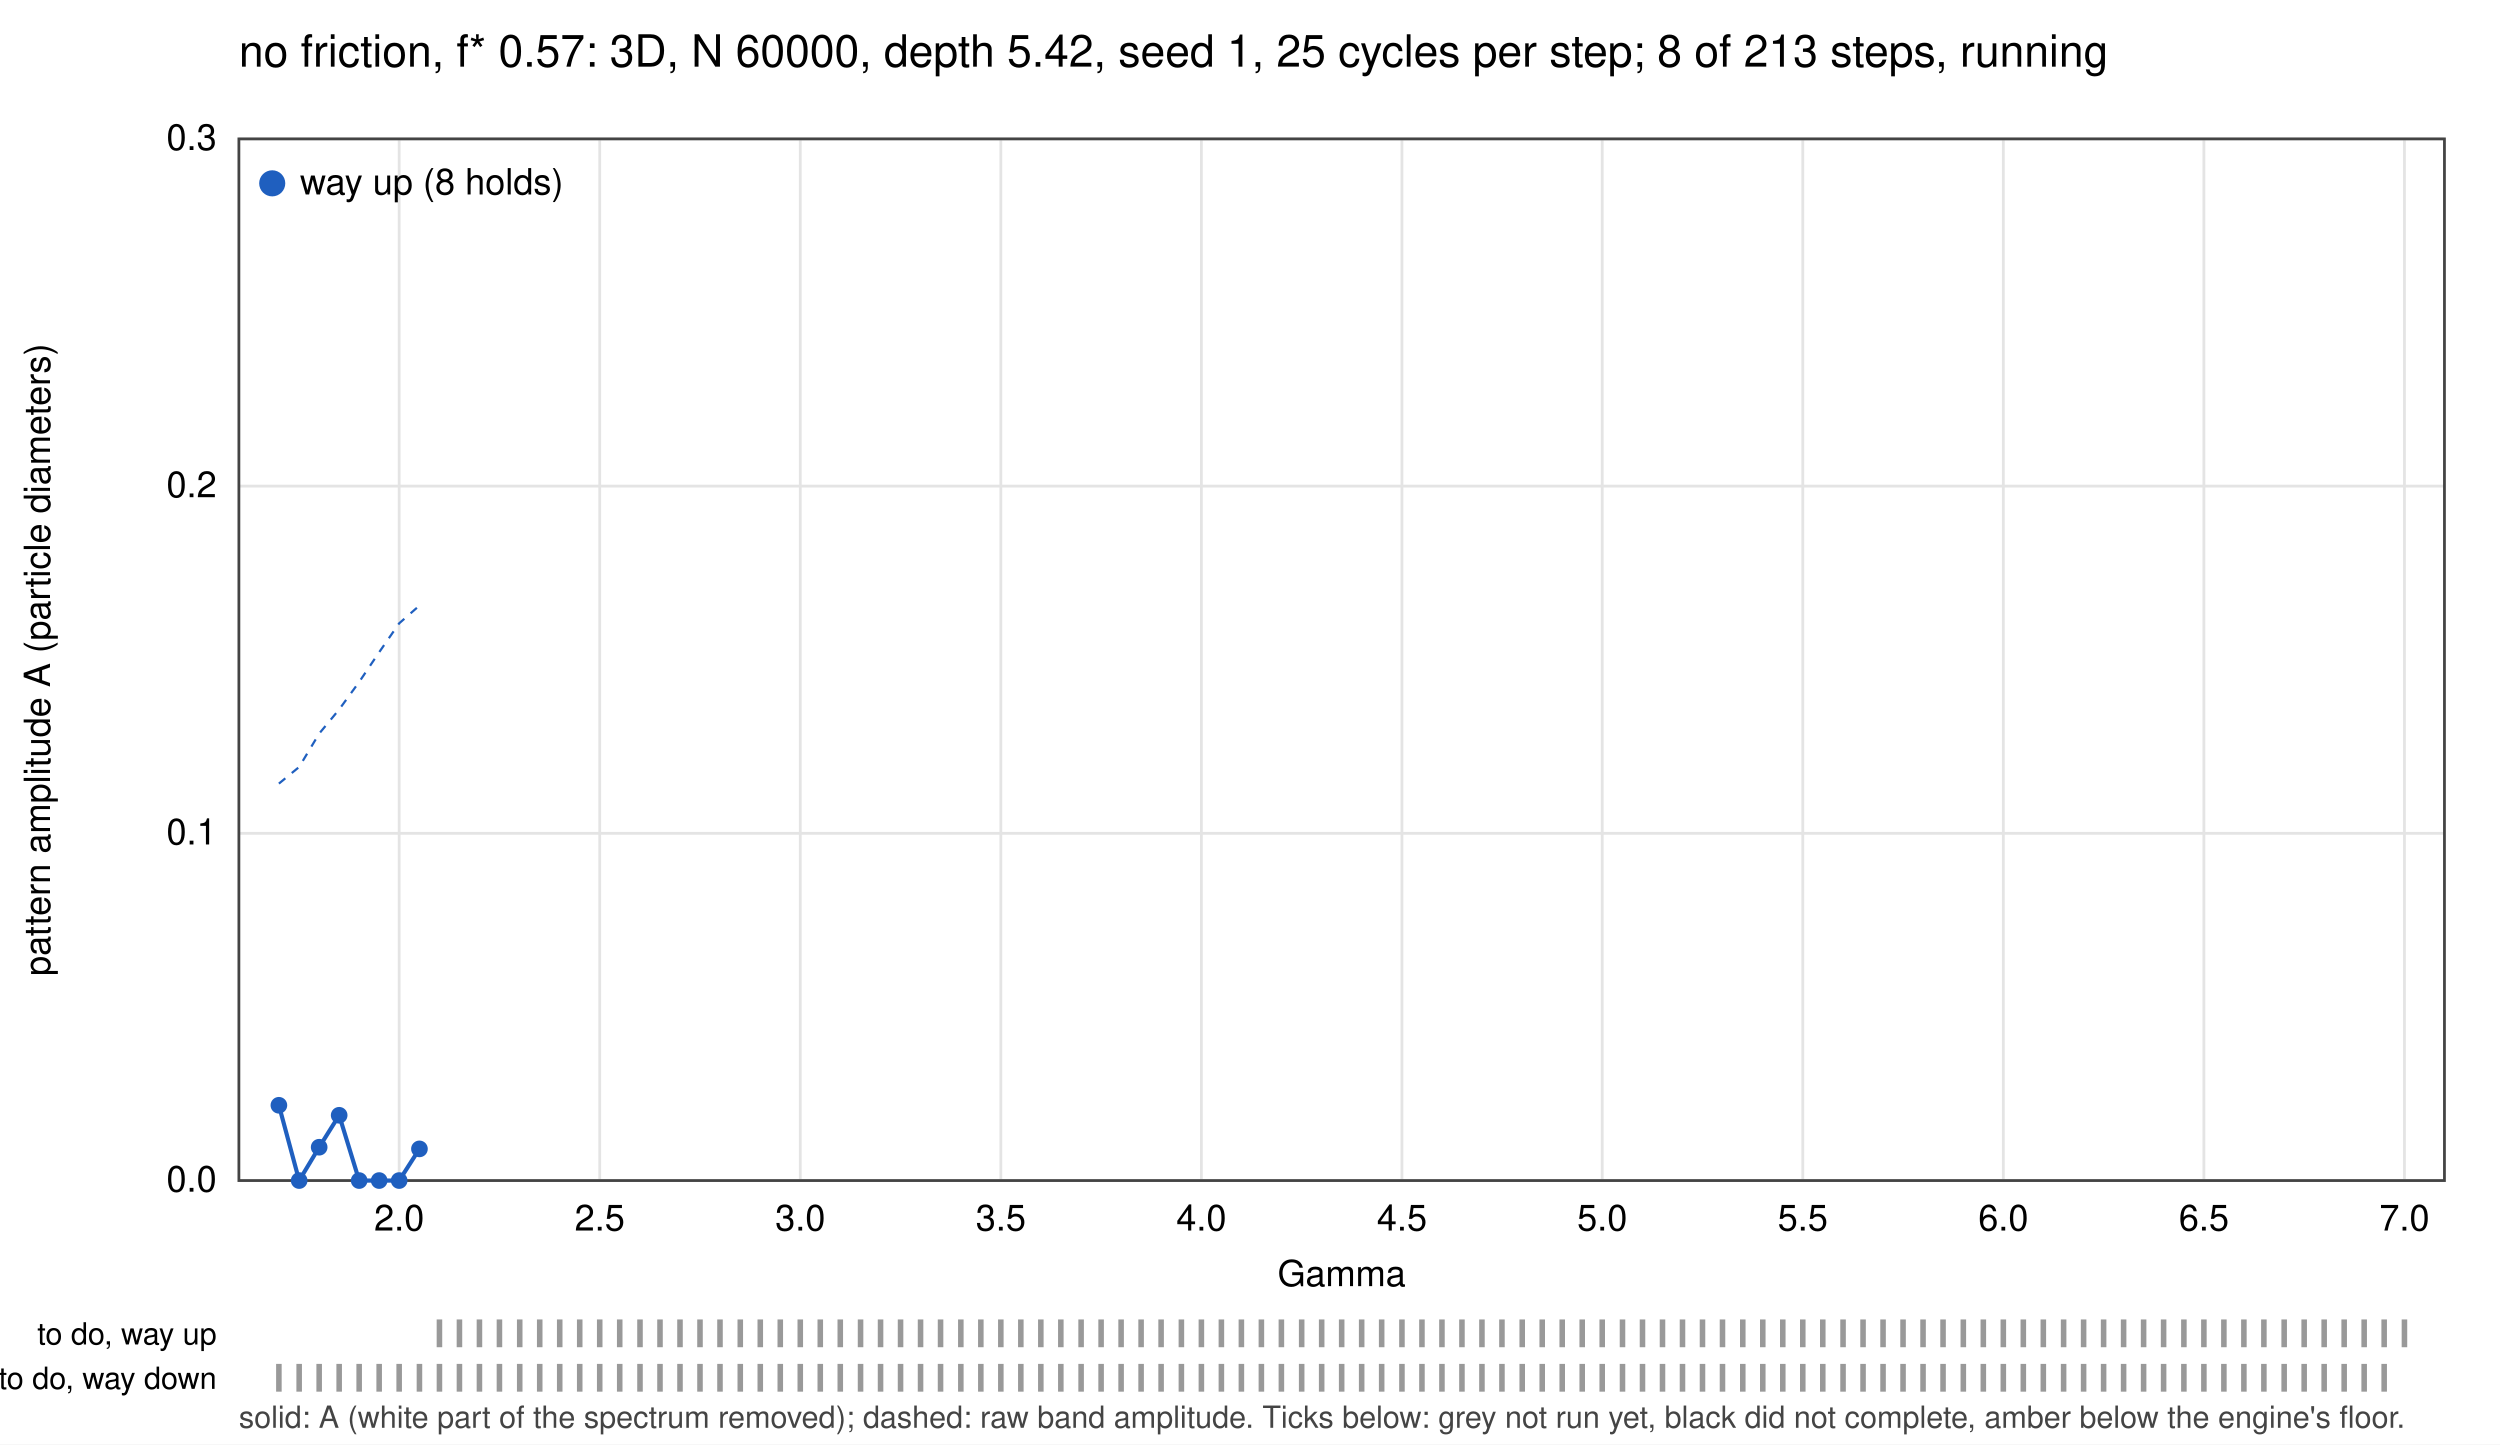
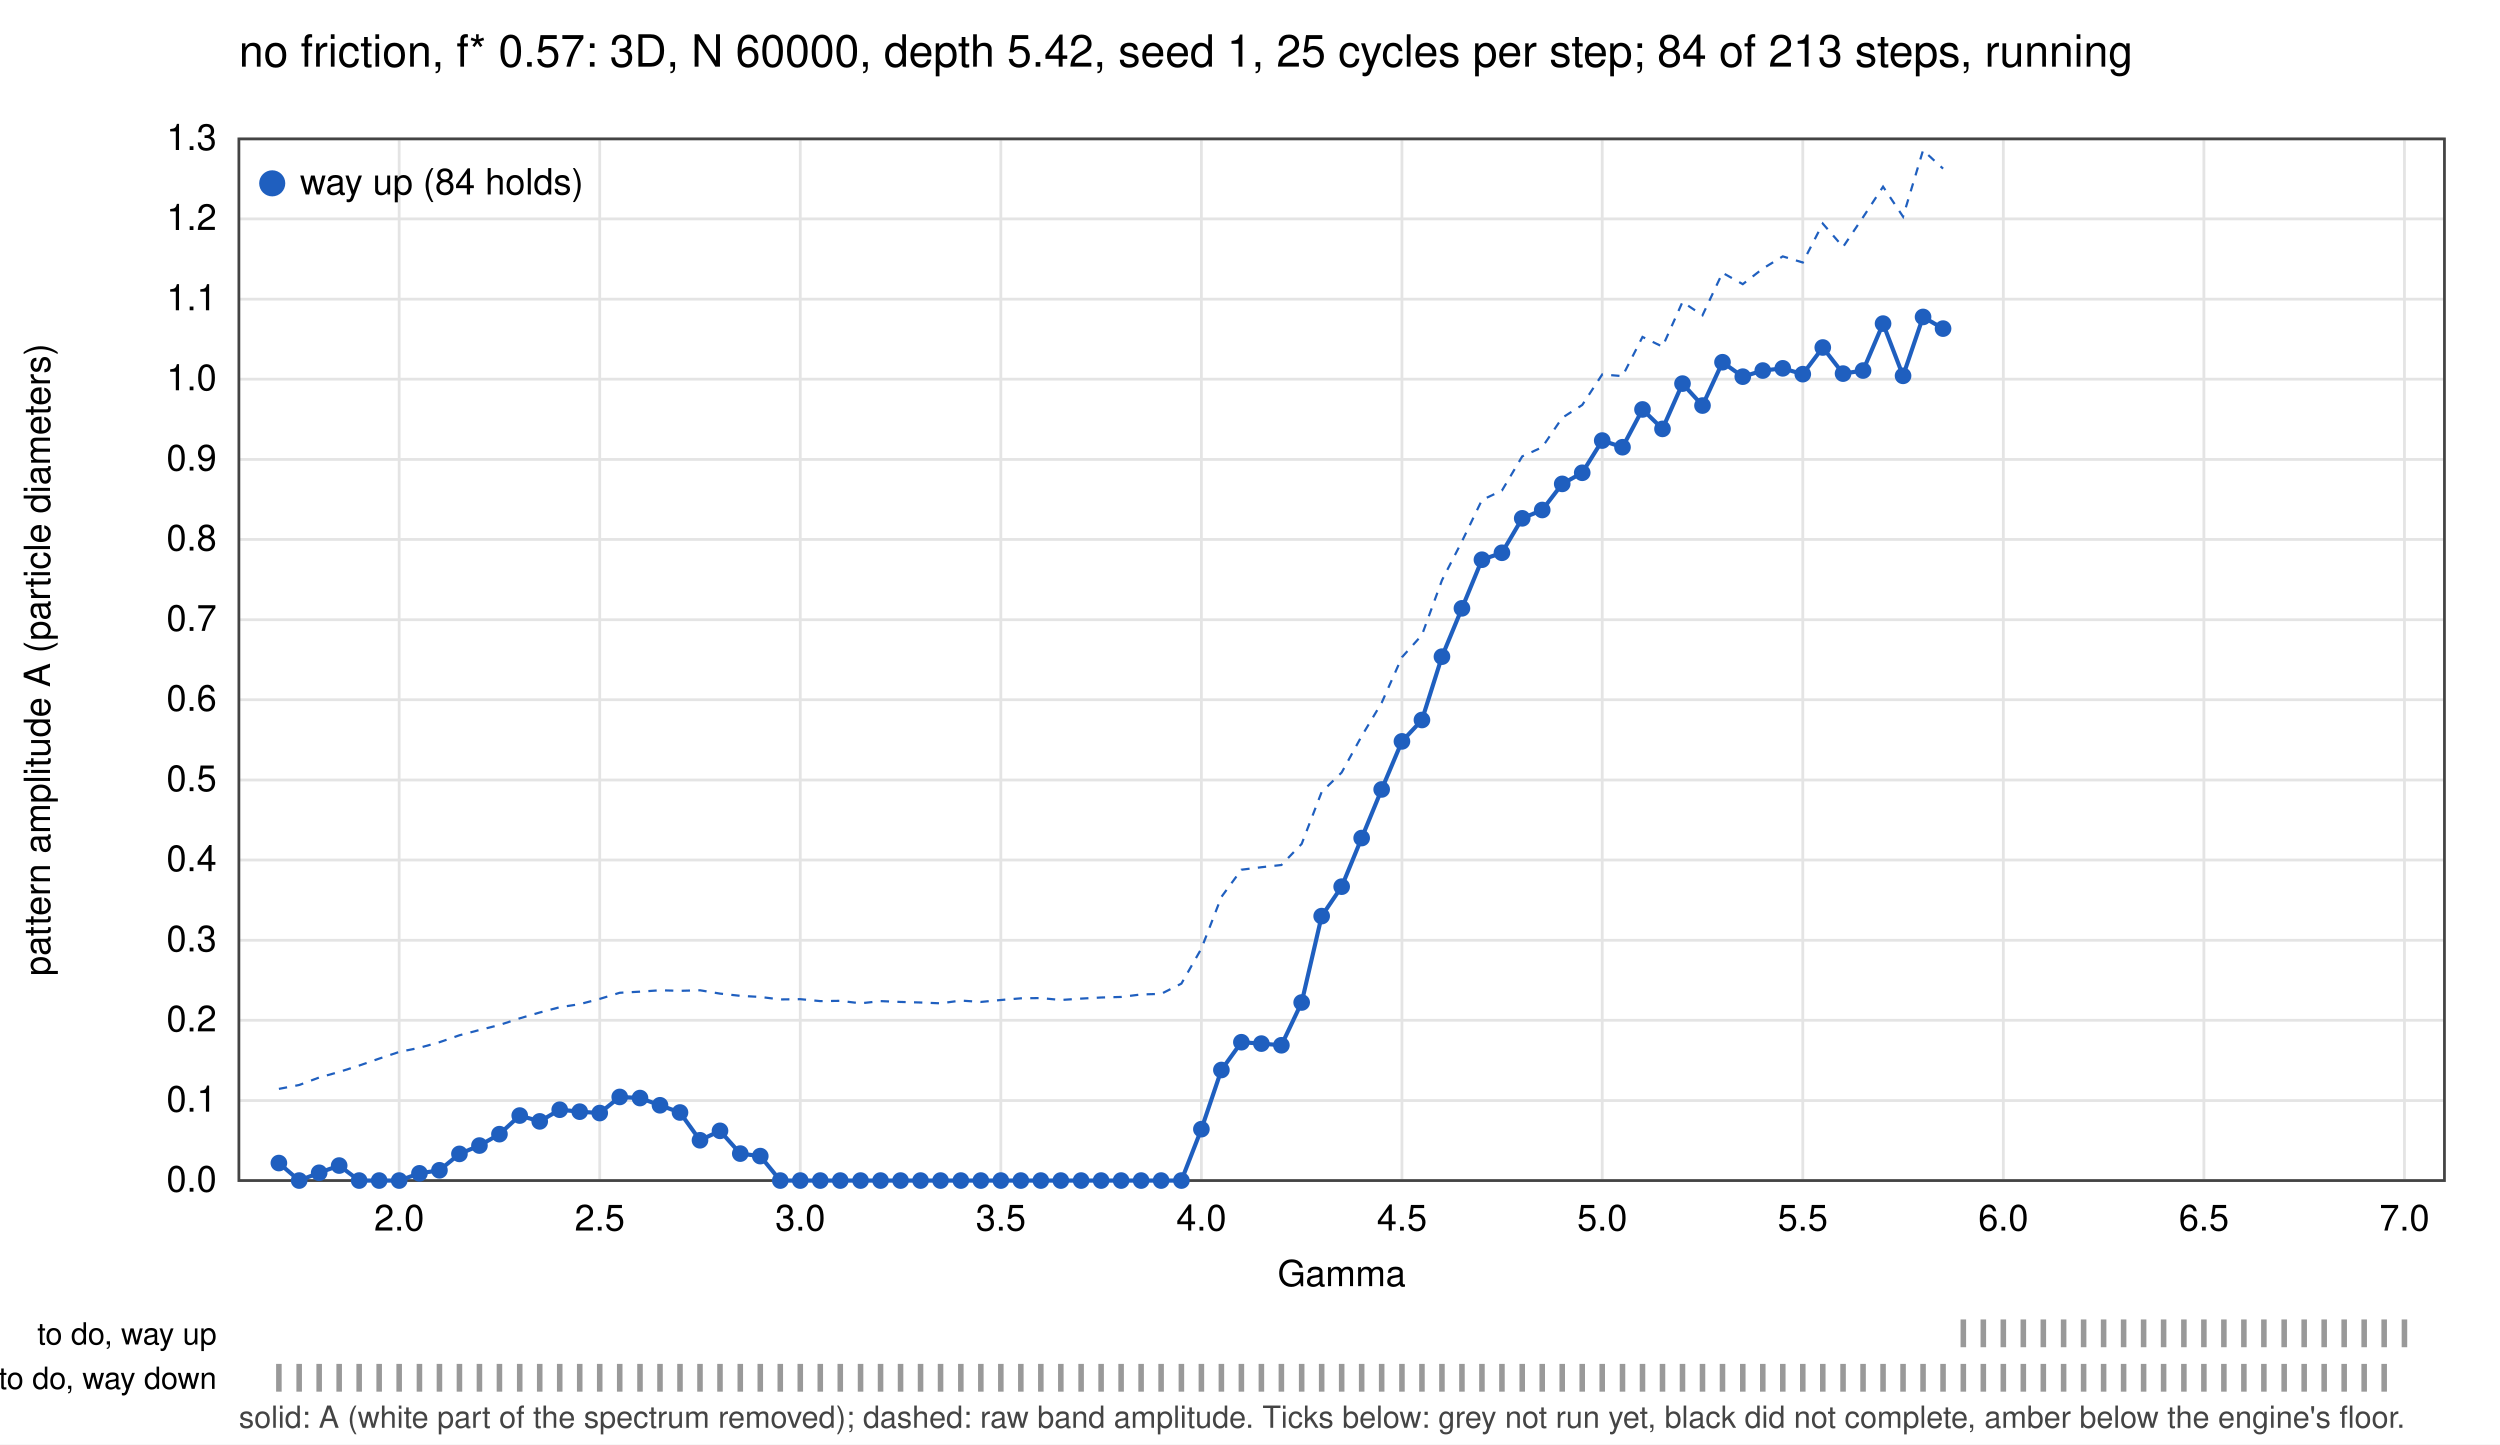
<svg xmlns="http://www.w3.org/2000/svg" width="900" height="520" viewBox="0 0 900 520" font-family="Helvetica, Arial, sans-serif" font-size="13">
  <rect width="900" height="520" fill="white" />
-   <text x="86" y="24" font-size="16">no friction, f* 0.57: 3D, N 60000, depth 5.42, seed 1, 25 cycles per step; 8 of 213 steps, running</text>
+   <text x="86" y="24" font-size="16">no friction, f* 0.57: 3D, N 60000, depth 5.42, seed 1, 25 cycles per step; 84 of 213 steps, running</text>
  <line x1="86" x2="880" y1="425.0" y2="425.0" stroke="#e4e4e4" />
  <text x="78" y="429.0" text-anchor="end">0.0</text>
-   <line x1="86" x2="880" y1="300.0" y2="300.0" stroke="#e4e4e4" />
-   <text x="78" y="304.0" text-anchor="end">0.1</text>
-   <line x1="86" x2="880" y1="175.0" y2="175.0" stroke="#e4e4e4" />
-   <text x="78" y="179.0" text-anchor="end">0.2</text>
+   <line x1="86" x2="880" y1="396.2" y2="396.2" stroke="#e4e4e4" />
+   <text x="78" y="400.2" text-anchor="end">0.1</text>
+   <line x1="86" x2="880" y1="367.3" y2="367.3" stroke="#e4e4e4" />
+   <text x="78" y="371.3" text-anchor="end">0.2</text>
+   <line x1="86" x2="880" y1="338.5" y2="338.5" stroke="#e4e4e4" />
+   <text x="78" y="342.5" text-anchor="end">0.3</text>
+   <line x1="86" x2="880" y1="309.6" y2="309.6" stroke="#e4e4e4" />
+   <text x="78" y="313.6" text-anchor="end">0.4</text>
+   <line x1="86" x2="880" y1="280.8" y2="280.8" stroke="#e4e4e4" />
+   <text x="78" y="284.8" text-anchor="end">0.5</text>
+   <line x1="86" x2="880" y1="251.9" y2="251.9" stroke="#e4e4e4" />
+   <text x="78" y="255.9" text-anchor="end">0.6</text>
+   <line x1="86" x2="880" y1="223.1" y2="223.1" stroke="#e4e4e4" />
+   <text x="78" y="227.1" text-anchor="end">0.7</text>
+   <line x1="86" x2="880" y1="194.2" y2="194.2" stroke="#e4e4e4" />
+   <text x="78" y="198.2" text-anchor="end">0.8</text>
+   <line x1="86" x2="880" y1="165.4" y2="165.4" stroke="#e4e4e4" />
+   <text x="78" y="169.4" text-anchor="end">0.9</text>
+   <line x1="86" x2="880" y1="136.5" y2="136.5" stroke="#e4e4e4" />
+   <text x="78" y="140.5" text-anchor="end">1.0</text>
+   <line x1="86" x2="880" y1="107.7" y2="107.7" stroke="#e4e4e4" />
+   <text x="78" y="111.7" text-anchor="end">1.1</text>
+   <line x1="86" x2="880" y1="78.8" y2="78.8" stroke="#e4e4e4" />
+   <text x="78" y="82.8" text-anchor="end">1.2</text>
  <line x1="86" x2="880" y1="50.0" y2="50.0" stroke="#e4e4e4" />
-   <text x="78" y="54.0" text-anchor="end">0.3</text>
+   <text x="78" y="54.0" text-anchor="end">1.3</text>
  <line x1="143.7" x2="143.7" y1="50" y2="425" stroke="#e4e4e4" />
  <text x="143.7" y="443" text-anchor="middle">2.0</text>
  <line x1="215.9" x2="215.9" y1="50" y2="425" stroke="#e4e4e4" />
  <text x="215.9" y="443" text-anchor="middle">2.5</text>
  <line x1="288.1" x2="288.1" y1="50" y2="425" stroke="#e4e4e4" />
  <text x="288.1" y="443" text-anchor="middle">3.0</text>
  <line x1="360.3" x2="360.3" y1="50" y2="425" stroke="#e4e4e4" />
  <text x="360.3" y="443" text-anchor="middle">3.5</text>
  <line x1="432.5" x2="432.5" y1="50" y2="425" stroke="#e4e4e4" />
  <text x="432.5" y="443" text-anchor="middle">4.0</text>
  <line x1="504.7" x2="504.7" y1="50" y2="425" stroke="#e4e4e4" />
  <text x="504.7" y="443" text-anchor="middle">4.5</text>
  <line x1="576.8" x2="576.8" y1="50" y2="425" stroke="#e4e4e4" />
  <text x="576.8" y="443" text-anchor="middle">5.0</text>
  <line x1="649.0" x2="649.0" y1="50" y2="425" stroke="#e4e4e4" />
  <text x="649.0" y="443" text-anchor="middle">5.5</text>
  <line x1="721.2" x2="721.2" y1="50" y2="425" stroke="#e4e4e4" />
  <text x="721.2" y="443" text-anchor="middle">6.0</text>
  <line x1="793.4" x2="793.4" y1="50" y2="425" stroke="#e4e4e4" />
  <text x="793.4" y="443" text-anchor="middle">6.5</text>
  <line x1="865.6" x2="865.6" y1="50" y2="425" stroke="#e4e4e4" />
  <text x="865.6" y="443" text-anchor="middle">7.0</text>
  <rect x="86" y="50" width="794" height="375" fill="none" stroke="#444" />
  <text x="483.0" y="463" text-anchor="middle">Gamma</text>
  <text transform="translate(18 237.5) rotate(-90)" text-anchor="middle">pattern amplitude A (particle diameters)</text>
-   <polyline fill="none" stroke="#1f5fbf" stroke-width="1.5" points="100.4,397.9 107.7,425.0 114.9,413.0 122.1,401.5 129.3,425.0 136.5,425.0 143.7,425.0 151.0,413.6" />
-   <polyline fill="none" stroke="#1f5fbf" stroke-width="0.8" stroke-dasharray="3 3" points="100.4,282.1 107.7,276.1 114.9,264.1 122.1,255.4 129.3,245.5 136.5,234.8 143.7,224.4 151.0,218.0" />
-   <circle cx="100.4" cy="397.9" r="3" fill="#1f5fbf" />
+   <polyline fill="none" stroke="#1f5fbf" stroke-width="1.5" points="100.4,418.7 107.7,425.0 114.9,422.2 122.1,419.6 129.3,425.0 136.5,425.0 143.7,425.0 151.0,422.4 158.2,421.3 165.4,415.4 172.6,412.4 179.8,408.3 187.1,401.6 194.3,403.7 201.5,399.5 208.7,400.2 215.9,400.7 223.1,394.9 230.4,395.3 237.6,397.9 244.8,400.5 252.0,410.5 259.2,407.1 266.5,415.3 273.7,416.2 280.9,425.0 288.1,425.0 295.3,425.0 302.5,425.0 309.8,425.0 317.0,425.0 324.2,425.0 331.4,425.0 338.6,425.0 345.9,425.0 353.1,425.0 360.3,425.0 367.5,425.0 374.7,425.0 381.9,425.0 389.2,425.0 396.4,425.0 403.6,425.0 410.8,425.0 418.0,425.0 425.3,425.0 432.5,406.5 439.7,385.2 446.9,375.2 454.1,375.7 461.3,376.3 468.6,360.9 475.8,329.8 483.0,319.2 490.2,301.7 497.4,284.2 504.7,266.9 511.9,259.2 519.1,236.4 526.3,219.0 533.5,201.5 540.7,199.0 548.0,186.6 555.2,183.6 562.4,174.2 569.6,170.2 576.8,158.6 584.1,161.0 591.3,147.4 598.5,154.4 605.7,138.1 612.9,146.0 620.1,130.4 627.4,135.6 634.6,133.4 641.8,132.6 649.0,134.7 656.2,125.1 663.5,134.5 670.7,133.4 677.9,116.5 685.1,135.3 692.3,114.1 699.5,118.3" />
+   <polyline fill="none" stroke="#1f5fbf" stroke-width="0.8" stroke-dasharray="3 3" points="100.4,392.0 107.7,390.6 114.9,387.9 122.1,385.9 129.3,383.6 136.5,381.1 143.7,378.7 151.0,377.2 158.2,375.2 165.4,372.7 172.6,370.8 179.8,369.0 187.1,366.6 194.3,364.5 201.5,362.6 208.7,361.5 215.9,359.6 223.1,357.4 230.4,357.0 237.6,356.5 244.8,356.7 252.0,356.5 259.2,357.7 266.5,358.5 273.7,358.9 280.9,359.8 288.1,359.7 295.3,360.4 302.5,360.3 309.8,361.2 317.0,360.4 324.2,360.7 331.4,360.9 338.6,361.2 345.9,360.2 353.1,360.7 360.3,360.0 367.5,359.4 374.7,359.3 381.9,360.0 389.2,359.5 396.4,359.1 403.6,358.9 410.8,358.0 418.0,357.8 425.3,354.1 432.5,341.5 439.7,322.9 446.9,313.1 454.1,312.2 461.3,311.4 468.6,303.8 475.8,285.1 483.0,278.1 490.2,265.0 497.4,253.0 504.7,236.6 511.9,228.6 519.1,208.9 526.3,194.9 533.5,180.0 540.7,176.6 548.0,164.3 555.2,161.0 562.4,150.4 569.6,145.8 576.8,134.8 584.1,135.4 591.3,121.3 598.5,124.8 605.7,108.7 612.9,113.5 620.1,98.2 627.4,102.3 634.6,96.7 641.8,92.3 649.0,94.5 656.2,80.5 663.5,88.9 670.7,78.2 677.9,67.2 685.1,78.0 692.3,54.1 699.5,60.7" />
+   <circle cx="100.4" cy="418.7" r="3" fill="#1f5fbf" />
  <circle cx="107.7" cy="425.0" r="3" fill="#1f5fbf" />
-   <circle cx="114.9" cy="413.0" r="3" fill="#1f5fbf" />
-   <circle cx="122.1" cy="401.5" r="3" fill="#1f5fbf" />
+   <circle cx="114.9" cy="422.2" r="3" fill="#1f5fbf" />
+   <circle cx="122.1" cy="419.6" r="3" fill="#1f5fbf" />
  <circle cx="129.3" cy="425.0" r="3" fill="#1f5fbf" />
  <circle cx="136.5" cy="425.0" r="3" fill="#1f5fbf" />
  <circle cx="143.7" cy="425.0" r="3" fill="#1f5fbf" />
-   <circle cx="151.0" cy="413.6" r="3" fill="#1f5fbf" />
+   <circle cx="151.0" cy="422.4" r="3" fill="#1f5fbf" />
+   <circle cx="158.2" cy="421.3" r="3" fill="#1f5fbf" />
+   <circle cx="165.4" cy="415.4" r="3" fill="#1f5fbf" />
+   <circle cx="172.6" cy="412.4" r="3" fill="#1f5fbf" />
+   <circle cx="179.8" cy="408.3" r="3" fill="#1f5fbf" />
+   <circle cx="187.1" cy="401.6" r="3" fill="#1f5fbf" />
+   <circle cx="194.3" cy="403.7" r="3" fill="#1f5fbf" />
+   <circle cx="201.5" cy="399.5" r="3" fill="#1f5fbf" />
+   <circle cx="208.7" cy="400.2" r="3" fill="#1f5fbf" />
+   <circle cx="215.9" cy="400.7" r="3" fill="#1f5fbf" />
+   <circle cx="223.1" cy="394.9" r="3" fill="#1f5fbf" />
+   <circle cx="230.4" cy="395.3" r="3" fill="#1f5fbf" />
+   <circle cx="237.6" cy="397.9" r="3" fill="#1f5fbf" />
+   <circle cx="244.8" cy="400.5" r="3" fill="#1f5fbf" />
+   <circle cx="252.0" cy="410.5" r="3" fill="#1f5fbf" />
+   <circle cx="259.2" cy="407.1" r="3" fill="#1f5fbf" />
+   <circle cx="266.5" cy="415.3" r="3" fill="#1f5fbf" />
+   <circle cx="273.7" cy="416.2" r="3" fill="#1f5fbf" />
+   <circle cx="280.9" cy="425.0" r="3" fill="#1f5fbf" />
+   <circle cx="288.1" cy="425.0" r="3" fill="#1f5fbf" />
+   <circle cx="295.3" cy="425.0" r="3" fill="#1f5fbf" />
+   <circle cx="302.5" cy="425.0" r="3" fill="#1f5fbf" />
+   <circle cx="309.8" cy="425.0" r="3" fill="#1f5fbf" />
+   <circle cx="317.0" cy="425.0" r="3" fill="#1f5fbf" />
+   <circle cx="324.2" cy="425.0" r="3" fill="#1f5fbf" />
+   <circle cx="331.4" cy="425.0" r="3" fill="#1f5fbf" />
+   <circle cx="338.6" cy="425.0" r="3" fill="#1f5fbf" />
+   <circle cx="345.9" cy="425.0" r="3" fill="#1f5fbf" />
+   <circle cx="353.1" cy="425.0" r="3" fill="#1f5fbf" />
+   <circle cx="360.3" cy="425.0" r="3" fill="#1f5fbf" />
+   <circle cx="367.5" cy="425.0" r="3" fill="#1f5fbf" />
+   <circle cx="374.7" cy="425.0" r="3" fill="#1f5fbf" />
+   <circle cx="381.9" cy="425.0" r="3" fill="#1f5fbf" />
+   <circle cx="389.2" cy="425.0" r="3" fill="#1f5fbf" />
+   <circle cx="396.4" cy="425.0" r="3" fill="#1f5fbf" />
+   <circle cx="403.6" cy="425.0" r="3" fill="#1f5fbf" />
+   <circle cx="410.8" cy="425.0" r="3" fill="#1f5fbf" />
+   <circle cx="418.0" cy="425.0" r="3" fill="#1f5fbf" />
+   <circle cx="425.3" cy="425.0" r="3" fill="#1f5fbf" />
+   <circle cx="432.5" cy="406.5" r="3" fill="#1f5fbf" />
+   <circle cx="439.7" cy="385.2" r="3" fill="#1f5fbf" />
+   <circle cx="446.9" cy="375.2" r="3" fill="#1f5fbf" />
+   <circle cx="454.1" cy="375.7" r="3" fill="#1f5fbf" />
+   <circle cx="461.3" cy="376.3" r="3" fill="#1f5fbf" />
+   <circle cx="468.6" cy="360.9" r="3" fill="#1f5fbf" />
+   <circle cx="475.8" cy="329.8" r="3" fill="#1f5fbf" />
+   <circle cx="483.0" cy="319.2" r="3" fill="#1f5fbf" />
+   <circle cx="490.2" cy="301.7" r="3" fill="#1f5fbf" />
+   <circle cx="497.4" cy="284.2" r="3" fill="#1f5fbf" />
+   <circle cx="504.7" cy="266.9" r="3" fill="#1f5fbf" />
+   <circle cx="511.9" cy="259.2" r="3" fill="#1f5fbf" />
+   <circle cx="519.1" cy="236.4" r="3" fill="#1f5fbf" />
+   <circle cx="526.3" cy="219.0" r="3" fill="#1f5fbf" />
+   <circle cx="533.5" cy="201.5" r="3" fill="#1f5fbf" />
+   <circle cx="540.7" cy="199.0" r="3" fill="#1f5fbf" />
+   <circle cx="548.0" cy="186.6" r="3" fill="#1f5fbf" />
+   <circle cx="555.2" cy="183.6" r="3" fill="#1f5fbf" />
+   <circle cx="562.4" cy="174.2" r="3" fill="#1f5fbf" />
+   <circle cx="569.6" cy="170.2" r="3" fill="#1f5fbf" />
+   <circle cx="576.8" cy="158.6" r="3" fill="#1f5fbf" />
+   <circle cx="584.1" cy="161.0" r="3" fill="#1f5fbf" />
+   <circle cx="591.3" cy="147.4" r="3" fill="#1f5fbf" />
+   <circle cx="598.5" cy="154.4" r="3" fill="#1f5fbf" />
+   <circle cx="605.7" cy="138.1" r="3" fill="#1f5fbf" />
+   <circle cx="612.9" cy="146.0" r="3" fill="#1f5fbf" />
+   <circle cx="620.1" cy="130.4" r="3" fill="#1f5fbf" />
+   <circle cx="627.4" cy="135.6" r="3" fill="#1f5fbf" />
+   <circle cx="634.6" cy="133.4" r="3" fill="#1f5fbf" />
+   <circle cx="641.8" cy="132.6" r="3" fill="#1f5fbf" />
+   <circle cx="649.0" cy="134.7" r="3" fill="#1f5fbf" />
+   <circle cx="656.2" cy="125.1" r="3" fill="#1f5fbf" />
+   <circle cx="663.5" cy="134.5" r="3" fill="#1f5fbf" />
+   <circle cx="670.7" cy="133.4" r="3" fill="#1f5fbf" />
+   <circle cx="677.9" cy="116.5" r="3" fill="#1f5fbf" />
+   <circle cx="685.1" cy="135.3" r="3" fill="#1f5fbf" />
+   <circle cx="692.3" cy="114.1" r="3" fill="#1f5fbf" />
+   <circle cx="699.5" cy="118.3" r="3" fill="#1f5fbf" />
  <circle cx="98" cy="66" r="4" fill="#1f5fbf" stroke="#1f5fbf" stroke-width="1.4" />
-   <text x="108" y="70">way up (8 holds)</text>
-   <line x1="158.2" x2="158.2" y1="475" y2="485" stroke="#999" stroke-width="2" />
-   <line x1="165.4" x2="165.4" y1="475" y2="485" stroke="#999" stroke-width="2" />
-   <line x1="172.6" x2="172.6" y1="475" y2="485" stroke="#999" stroke-width="2" />
-   <line x1="179.8" x2="179.8" y1="475" y2="485" stroke="#999" stroke-width="2" />
-   <line x1="187.1" x2="187.1" y1="475" y2="485" stroke="#999" stroke-width="2" />
-   <line x1="194.3" x2="194.3" y1="475" y2="485" stroke="#999" stroke-width="2" />
-   <line x1="201.5" x2="201.5" y1="475" y2="485" stroke="#999" stroke-width="2" />
-   <line x1="208.7" x2="208.7" y1="475" y2="485" stroke="#999" stroke-width="2" />
-   <line x1="215.9" x2="215.9" y1="475" y2="485" stroke="#999" stroke-width="2" />
-   <line x1="223.1" x2="223.1" y1="475" y2="485" stroke="#999" stroke-width="2" />
-   <line x1="230.4" x2="230.4" y1="475" y2="485" stroke="#999" stroke-width="2" />
-   <line x1="237.6" x2="237.6" y1="475" y2="485" stroke="#999" stroke-width="2" />
-   <line x1="244.8" x2="244.8" y1="475" y2="485" stroke="#999" stroke-width="2" />
-   <line x1="252.0" x2="252.0" y1="475" y2="485" stroke="#999" stroke-width="2" />
-   <line x1="259.2" x2="259.2" y1="475" y2="485" stroke="#999" stroke-width="2" />
-   <line x1="266.5" x2="266.5" y1="475" y2="485" stroke="#999" stroke-width="2" />
-   <line x1="273.7" x2="273.7" y1="475" y2="485" stroke="#999" stroke-width="2" />
-   <line x1="280.9" x2="280.9" y1="475" y2="485" stroke="#999" stroke-width="2" />
-   <line x1="288.1" x2="288.1" y1="475" y2="485" stroke="#999" stroke-width="2" />
-   <line x1="295.3" x2="295.3" y1="475" y2="485" stroke="#999" stroke-width="2" />
-   <line x1="302.5" x2="302.5" y1="475" y2="485" stroke="#999" stroke-width="2" />
-   <line x1="309.8" x2="309.8" y1="475" y2="485" stroke="#999" stroke-width="2" />
-   <line x1="317.0" x2="317.0" y1="475" y2="485" stroke="#999" stroke-width="2" />
-   <line x1="324.2" x2="324.2" y1="475" y2="485" stroke="#999" stroke-width="2" />
-   <line x1="331.4" x2="331.4" y1="475" y2="485" stroke="#999" stroke-width="2" />
-   <line x1="338.6" x2="338.6" y1="475" y2="485" stroke="#999" stroke-width="2" />
-   <line x1="345.9" x2="345.9" y1="475" y2="485" stroke="#999" stroke-width="2" />
-   <line x1="353.1" x2="353.1" y1="475" y2="485" stroke="#999" stroke-width="2" />
-   <line x1="360.3" x2="360.3" y1="475" y2="485" stroke="#999" stroke-width="2" />
-   <line x1="367.5" x2="367.5" y1="475" y2="485" stroke="#999" stroke-width="2" />
-   <line x1="374.7" x2="374.7" y1="475" y2="485" stroke="#999" stroke-width="2" />
-   <line x1="381.9" x2="381.9" y1="475" y2="485" stroke="#999" stroke-width="2" />
-   <line x1="389.2" x2="389.2" y1="475" y2="485" stroke="#999" stroke-width="2" />
-   <line x1="396.4" x2="396.4" y1="475" y2="485" stroke="#999" stroke-width="2" />
-   <line x1="403.6" x2="403.6" y1="475" y2="485" stroke="#999" stroke-width="2" />
-   <line x1="410.8" x2="410.8" y1="475" y2="485" stroke="#999" stroke-width="2" />
-   <line x1="418.0" x2="418.0" y1="475" y2="485" stroke="#999" stroke-width="2" />
-   <line x1="425.3" x2="425.3" y1="475" y2="485" stroke="#999" stroke-width="2" />
-   <line x1="432.5" x2="432.5" y1="475" y2="485" stroke="#999" stroke-width="2" />
-   <line x1="439.7" x2="439.7" y1="475" y2="485" stroke="#999" stroke-width="2" />
-   <line x1="446.9" x2="446.9" y1="475" y2="485" stroke="#999" stroke-width="2" />
-   <line x1="454.1" x2="454.1" y1="475" y2="485" stroke="#999" stroke-width="2" />
-   <line x1="461.3" x2="461.3" y1="475" y2="485" stroke="#999" stroke-width="2" />
-   <line x1="468.6" x2="468.6" y1="475" y2="485" stroke="#999" stroke-width="2" />
-   <line x1="475.8" x2="475.8" y1="475" y2="485" stroke="#999" stroke-width="2" />
-   <line x1="483.0" x2="483.0" y1="475" y2="485" stroke="#999" stroke-width="2" />
-   <line x1="490.2" x2="490.2" y1="475" y2="485" stroke="#999" stroke-width="2" />
-   <line x1="497.4" x2="497.4" y1="475" y2="485" stroke="#999" stroke-width="2" />
-   <line x1="504.7" x2="504.7" y1="475" y2="485" stroke="#999" stroke-width="2" />
-   <line x1="511.9" x2="511.9" y1="475" y2="485" stroke="#999" stroke-width="2" />
-   <line x1="519.1" x2="519.1" y1="475" y2="485" stroke="#999" stroke-width="2" />
-   <line x1="526.3" x2="526.3" y1="475" y2="485" stroke="#999" stroke-width="2" />
-   <line x1="533.5" x2="533.5" y1="475" y2="485" stroke="#999" stroke-width="2" />
-   <line x1="540.7" x2="540.7" y1="475" y2="485" stroke="#999" stroke-width="2" />
-   <line x1="548.0" x2="548.0" y1="475" y2="485" stroke="#999" stroke-width="2" />
-   <line x1="555.2" x2="555.2" y1="475" y2="485" stroke="#999" stroke-width="2" />
-   <line x1="562.4" x2="562.4" y1="475" y2="485" stroke="#999" stroke-width="2" />
-   <line x1="569.6" x2="569.6" y1="475" y2="485" stroke="#999" stroke-width="2" />
-   <line x1="576.8" x2="576.8" y1="475" y2="485" stroke="#999" stroke-width="2" />
-   <line x1="584.1" x2="584.1" y1="475" y2="485" stroke="#999" stroke-width="2" />
-   <line x1="591.3" x2="591.3" y1="475" y2="485" stroke="#999" stroke-width="2" />
-   <line x1="598.5" x2="598.5" y1="475" y2="485" stroke="#999" stroke-width="2" />
-   <line x1="605.7" x2="605.7" y1="475" y2="485" stroke="#999" stroke-width="2" />
-   <line x1="612.9" x2="612.9" y1="475" y2="485" stroke="#999" stroke-width="2" />
-   <line x1="620.1" x2="620.1" y1="475" y2="485" stroke="#999" stroke-width="2" />
-   <line x1="627.4" x2="627.4" y1="475" y2="485" stroke="#999" stroke-width="2" />
-   <line x1="634.6" x2="634.6" y1="475" y2="485" stroke="#999" stroke-width="2" />
-   <line x1="641.8" x2="641.8" y1="475" y2="485" stroke="#999" stroke-width="2" />
-   <line x1="649.0" x2="649.0" y1="475" y2="485" stroke="#999" stroke-width="2" />
-   <line x1="656.2" x2="656.2" y1="475" y2="485" stroke="#999" stroke-width="2" />
-   <line x1="663.5" x2="663.5" y1="475" y2="485" stroke="#999" stroke-width="2" />
-   <line x1="670.7" x2="670.7" y1="475" y2="485" stroke="#999" stroke-width="2" />
-   <line x1="677.9" x2="677.9" y1="475" y2="485" stroke="#999" stroke-width="2" />
-   <line x1="685.1" x2="685.1" y1="475" y2="485" stroke="#999" stroke-width="2" />
-   <line x1="692.3" x2="692.3" y1="475" y2="485" stroke="#999" stroke-width="2" />
-   <line x1="699.5" x2="699.5" y1="475" y2="485" stroke="#999" stroke-width="2" />
+   <text x="108" y="70">way up (84 holds)</text>
  <line x1="706.8" x2="706.8" y1="475" y2="485" stroke="#999" stroke-width="2" />
  <line x1="714.0" x2="714.0" y1="475" y2="485" stroke="#999" stroke-width="2" />
  <line x1="721.2" x2="721.2" y1="475" y2="485" stroke="#999" stroke-width="2" />
  <line x1="728.4" x2="728.4" y1="475" y2="485" stroke="#999" stroke-width="2" />
  <line x1="735.6" x2="735.6" y1="475" y2="485" stroke="#999" stroke-width="2" />
  <line x1="742.9" x2="742.9" y1="475" y2="485" stroke="#999" stroke-width="2" />
  <line x1="750.1" x2="750.1" y1="475" y2="485" stroke="#999" stroke-width="2" />
  <line x1="757.3" x2="757.3" y1="475" y2="485" stroke="#999" stroke-width="2" />
  <line x1="764.5" x2="764.5" y1="475" y2="485" stroke="#999" stroke-width="2" />
  <line x1="771.7" x2="771.7" y1="475" y2="485" stroke="#999" stroke-width="2" />
  <line x1="778.9" x2="778.9" y1="475" y2="485" stroke="#999" stroke-width="2" />
  <line x1="786.2" x2="786.2" y1="475" y2="485" stroke="#999" stroke-width="2" />
  <line x1="793.4" x2="793.4" y1="475" y2="485" stroke="#999" stroke-width="2" />
  <line x1="800.6" x2="800.6" y1="475" y2="485" stroke="#999" stroke-width="2" />
  <line x1="807.8" x2="807.8" y1="475" y2="485" stroke="#999" stroke-width="2" />
  <line x1="815.0" x2="815.0" y1="475" y2="485" stroke="#999" stroke-width="2" />
  <line x1="822.3" x2="822.3" y1="475" y2="485" stroke="#999" stroke-width="2" />
  <line x1="829.5" x2="829.5" y1="475" y2="485" stroke="#999" stroke-width="2" />
  <line x1="836.7" x2="836.7" y1="475" y2="485" stroke="#999" stroke-width="2" />
  <line x1="843.9" x2="843.9" y1="475" y2="485" stroke="#999" stroke-width="2" />
  <line x1="851.1" x2="851.1" y1="475" y2="485" stroke="#999" stroke-width="2" />
  <line x1="858.3" x2="858.3" y1="475" y2="485" stroke="#999" stroke-width="2" />
  <line x1="865.6" x2="865.6" y1="475" y2="485" stroke="#999" stroke-width="2" />
  <line x1="858.3" x2="858.3" y1="491" y2="501" stroke="#999" stroke-width="2" />
  <line x1="851.1" x2="851.1" y1="491" y2="501" stroke="#999" stroke-width="2" />
  <line x1="843.9" x2="843.9" y1="491" y2="501" stroke="#999" stroke-width="2" />
  <line x1="836.7" x2="836.7" y1="491" y2="501" stroke="#999" stroke-width="2" />
  <line x1="829.5" x2="829.5" y1="491" y2="501" stroke="#999" stroke-width="2" />
  <line x1="822.3" x2="822.3" y1="491" y2="501" stroke="#999" stroke-width="2" />
  <line x1="815.0" x2="815.0" y1="491" y2="501" stroke="#999" stroke-width="2" />
  <line x1="807.8" x2="807.8" y1="491" y2="501" stroke="#999" stroke-width="2" />
  <line x1="800.6" x2="800.6" y1="491" y2="501" stroke="#999" stroke-width="2" />
  <line x1="793.4" x2="793.4" y1="491" y2="501" stroke="#999" stroke-width="2" />
  <line x1="786.2" x2="786.2" y1="491" y2="501" stroke="#999" stroke-width="2" />
  <line x1="778.9" x2="778.9" y1="491" y2="501" stroke="#999" stroke-width="2" />
  <line x1="771.7" x2="771.7" y1="491" y2="501" stroke="#999" stroke-width="2" />
  <line x1="764.5" x2="764.5" y1="491" y2="501" stroke="#999" stroke-width="2" />
  <line x1="757.3" x2="757.3" y1="491" y2="501" stroke="#999" stroke-width="2" />
  <line x1="750.1" x2="750.1" y1="491" y2="501" stroke="#999" stroke-width="2" />
  <line x1="742.9" x2="742.9" y1="491" y2="501" stroke="#999" stroke-width="2" />
  <line x1="735.6" x2="735.6" y1="491" y2="501" stroke="#999" stroke-width="2" />
  <line x1="728.4" x2="728.4" y1="491" y2="501" stroke="#999" stroke-width="2" />
  <line x1="721.2" x2="721.2" y1="491" y2="501" stroke="#999" stroke-width="2" />
  <line x1="714.0" x2="714.0" y1="491" y2="501" stroke="#999" stroke-width="2" />
  <line x1="706.8" x2="706.8" y1="491" y2="501" stroke="#999" stroke-width="2" />
  <line x1="699.5" x2="699.5" y1="491" y2="501" stroke="#999" stroke-width="2" />
  <line x1="692.3" x2="692.3" y1="491" y2="501" stroke="#999" stroke-width="2" />
  <line x1="685.1" x2="685.1" y1="491" y2="501" stroke="#999" stroke-width="2" />
  <line x1="677.9" x2="677.9" y1="491" y2="501" stroke="#999" stroke-width="2" />
  <line x1="670.7" x2="670.7" y1="491" y2="501" stroke="#999" stroke-width="2" />
  <line x1="663.5" x2="663.5" y1="491" y2="501" stroke="#999" stroke-width="2" />
  <line x1="656.2" x2="656.2" y1="491" y2="501" stroke="#999" stroke-width="2" />
  <line x1="649.0" x2="649.0" y1="491" y2="501" stroke="#999" stroke-width="2" />
  <line x1="641.8" x2="641.8" y1="491" y2="501" stroke="#999" stroke-width="2" />
  <line x1="634.6" x2="634.6" y1="491" y2="501" stroke="#999" stroke-width="2" />
  <line x1="627.4" x2="627.4" y1="491" y2="501" stroke="#999" stroke-width="2" />
  <line x1="620.1" x2="620.1" y1="491" y2="501" stroke="#999" stroke-width="2" />
  <line x1="612.9" x2="612.9" y1="491" y2="501" stroke="#999" stroke-width="2" />
  <line x1="605.7" x2="605.7" y1="491" y2="501" stroke="#999" stroke-width="2" />
  <line x1="598.5" x2="598.5" y1="491" y2="501" stroke="#999" stroke-width="2" />
  <line x1="591.3" x2="591.3" y1="491" y2="501" stroke="#999" stroke-width="2" />
  <line x1="584.1" x2="584.1" y1="491" y2="501" stroke="#999" stroke-width="2" />
  <line x1="576.8" x2="576.8" y1="491" y2="501" stroke="#999" stroke-width="2" />
  <line x1="569.6" x2="569.6" y1="491" y2="501" stroke="#999" stroke-width="2" />
  <line x1="562.4" x2="562.4" y1="491" y2="501" stroke="#999" stroke-width="2" />
  <line x1="555.2" x2="555.2" y1="491" y2="501" stroke="#999" stroke-width="2" />
  <line x1="548.0" x2="548.0" y1="491" y2="501" stroke="#999" stroke-width="2" />
  <line x1="540.7" x2="540.7" y1="491" y2="501" stroke="#999" stroke-width="2" />
  <line x1="533.5" x2="533.5" y1="491" y2="501" stroke="#999" stroke-width="2" />
  <line x1="526.3" x2="526.3" y1="491" y2="501" stroke="#999" stroke-width="2" />
  <line x1="519.1" x2="519.1" y1="491" y2="501" stroke="#999" stroke-width="2" />
  <line x1="511.9" x2="511.9" y1="491" y2="501" stroke="#999" stroke-width="2" />
  <line x1="504.7" x2="504.7" y1="491" y2="501" stroke="#999" stroke-width="2" />
  <line x1="497.4" x2="497.4" y1="491" y2="501" stroke="#999" stroke-width="2" />
  <line x1="490.2" x2="490.2" y1="491" y2="501" stroke="#999" stroke-width="2" />
  <line x1="483.0" x2="483.0" y1="491" y2="501" stroke="#999" stroke-width="2" />
  <line x1="475.8" x2="475.8" y1="491" y2="501" stroke="#999" stroke-width="2" />
  <line x1="468.6" x2="468.6" y1="491" y2="501" stroke="#999" stroke-width="2" />
  <line x1="461.3" x2="461.3" y1="491" y2="501" stroke="#999" stroke-width="2" />
  <line x1="454.1" x2="454.1" y1="491" y2="501" stroke="#999" stroke-width="2" />
  <line x1="446.9" x2="446.9" y1="491" y2="501" stroke="#999" stroke-width="2" />
  <line x1="439.7" x2="439.7" y1="491" y2="501" stroke="#999" stroke-width="2" />
  <line x1="432.5" x2="432.5" y1="491" y2="501" stroke="#999" stroke-width="2" />
  <line x1="425.3" x2="425.3" y1="491" y2="501" stroke="#999" stroke-width="2" />
  <line x1="418.0" x2="418.0" y1="491" y2="501" stroke="#999" stroke-width="2" />
  <line x1="410.8" x2="410.8" y1="491" y2="501" stroke="#999" stroke-width="2" />
  <line x1="403.6" x2="403.6" y1="491" y2="501" stroke="#999" stroke-width="2" />
  <line x1="396.4" x2="396.4" y1="491" y2="501" stroke="#999" stroke-width="2" />
  <line x1="389.2" x2="389.2" y1="491" y2="501" stroke="#999" stroke-width="2" />
  <line x1="381.9" x2="381.9" y1="491" y2="501" stroke="#999" stroke-width="2" />
  <line x1="374.7" x2="374.7" y1="491" y2="501" stroke="#999" stroke-width="2" />
  <line x1="367.5" x2="367.5" y1="491" y2="501" stroke="#999" stroke-width="2" />
  <line x1="360.3" x2="360.3" y1="491" y2="501" stroke="#999" stroke-width="2" />
  <line x1="353.1" x2="353.1" y1="491" y2="501" stroke="#999" stroke-width="2" />
  <line x1="345.9" x2="345.9" y1="491" y2="501" stroke="#999" stroke-width="2" />
  <line x1="338.6" x2="338.6" y1="491" y2="501" stroke="#999" stroke-width="2" />
  <line x1="331.4" x2="331.4" y1="491" y2="501" stroke="#999" stroke-width="2" />
  <line x1="324.2" x2="324.2" y1="491" y2="501" stroke="#999" stroke-width="2" />
  <line x1="317.0" x2="317.0" y1="491" y2="501" stroke="#999" stroke-width="2" />
  <line x1="309.8" x2="309.8" y1="491" y2="501" stroke="#999" stroke-width="2" />
  <line x1="302.5" x2="302.5" y1="491" y2="501" stroke="#999" stroke-width="2" />
  <line x1="295.3" x2="295.3" y1="491" y2="501" stroke="#999" stroke-width="2" />
  <line x1="288.1" x2="288.1" y1="491" y2="501" stroke="#999" stroke-width="2" />
  <line x1="280.9" x2="280.9" y1="491" y2="501" stroke="#999" stroke-width="2" />
  <line x1="273.7" x2="273.7" y1="491" y2="501" stroke="#999" stroke-width="2" />
  <line x1="266.5" x2="266.5" y1="491" y2="501" stroke="#999" stroke-width="2" />
  <line x1="259.2" x2="259.2" y1="491" y2="501" stroke="#999" stroke-width="2" />
  <line x1="252.0" x2="252.0" y1="491" y2="501" stroke="#999" stroke-width="2" />
  <line x1="244.8" x2="244.8" y1="491" y2="501" stroke="#999" stroke-width="2" />
  <line x1="237.6" x2="237.6" y1="491" y2="501" stroke="#999" stroke-width="2" />
  <line x1="230.4" x2="230.4" y1="491" y2="501" stroke="#999" stroke-width="2" />
  <line x1="223.1" x2="223.1" y1="491" y2="501" stroke="#999" stroke-width="2" />
  <line x1="215.9" x2="215.9" y1="491" y2="501" stroke="#999" stroke-width="2" />
  <line x1="208.7" x2="208.7" y1="491" y2="501" stroke="#999" stroke-width="2" />
  <line x1="201.5" x2="201.5" y1="491" y2="501" stroke="#999" stroke-width="2" />
  <line x1="194.3" x2="194.3" y1="491" y2="501" stroke="#999" stroke-width="2" />
  <line x1="187.1" x2="187.1" y1="491" y2="501" stroke="#999" stroke-width="2" />
  <line x1="179.8" x2="179.8" y1="491" y2="501" stroke="#999" stroke-width="2" />
  <line x1="172.6" x2="172.6" y1="491" y2="501" stroke="#999" stroke-width="2" />
  <line x1="165.4" x2="165.4" y1="491" y2="501" stroke="#999" stroke-width="2" />
  <line x1="158.2" x2="158.2" y1="491" y2="501" stroke="#999" stroke-width="2" />
  <line x1="151.0" x2="151.0" y1="491" y2="501" stroke="#999" stroke-width="2" />
  <line x1="143.7" x2="143.7" y1="491" y2="501" stroke="#999" stroke-width="2" />
  <line x1="136.5" x2="136.5" y1="491" y2="501" stroke="#999" stroke-width="2" />
  <line x1="129.3" x2="129.3" y1="491" y2="501" stroke="#999" stroke-width="2" />
  <line x1="122.1" x2="122.1" y1="491" y2="501" stroke="#999" stroke-width="2" />
  <line x1="114.9" x2="114.9" y1="491" y2="501" stroke="#999" stroke-width="2" />
  <line x1="107.7" x2="107.7" y1="491" y2="501" stroke="#999" stroke-width="2" />
  <line x1="100.4" x2="100.4" y1="491" y2="501" stroke="#999" stroke-width="2" />
  <text x="78" y="484" text-anchor="end" font-size="11">to do, way up</text>
  <text x="78" y="500" text-anchor="end" font-size="11">to do, way down</text>
  <text x="86" y="514" font-size="11" fill="#444">solid: A (white part of the spectrum removed); dashed: raw band amplitude. Ticks below: grey not run yet, black did not complete, amber below the engine's floor. </text>
</svg>
